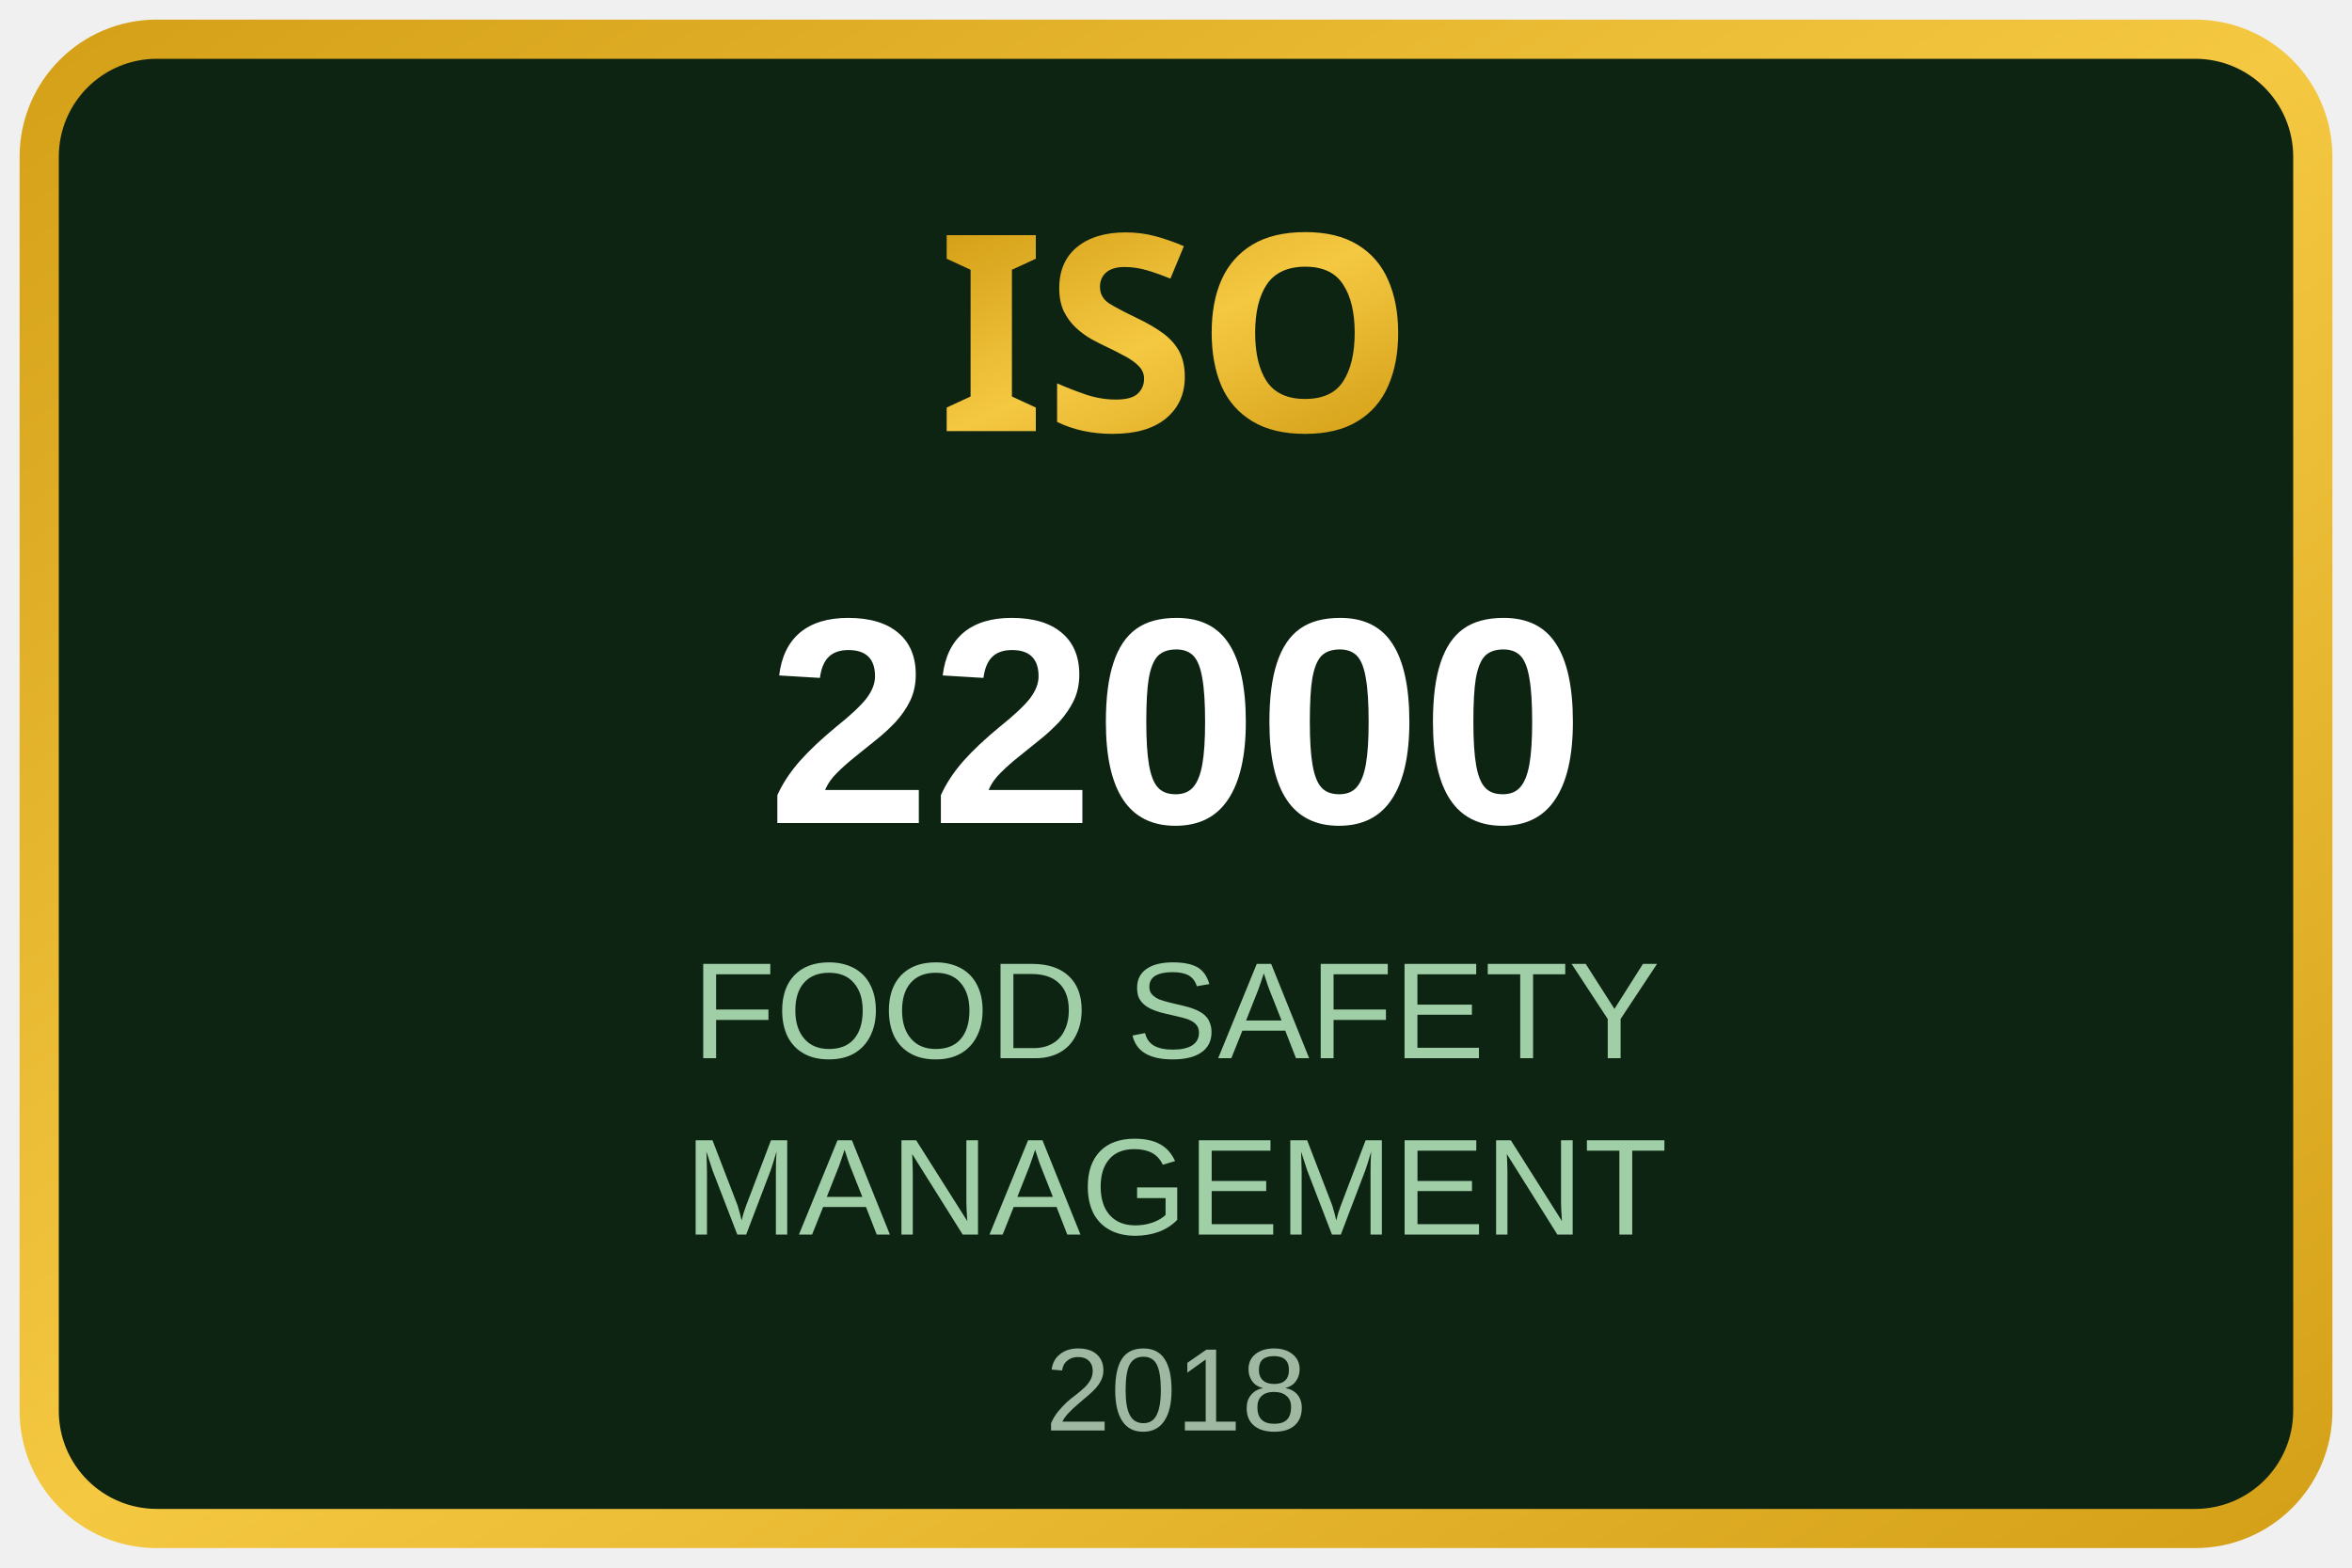
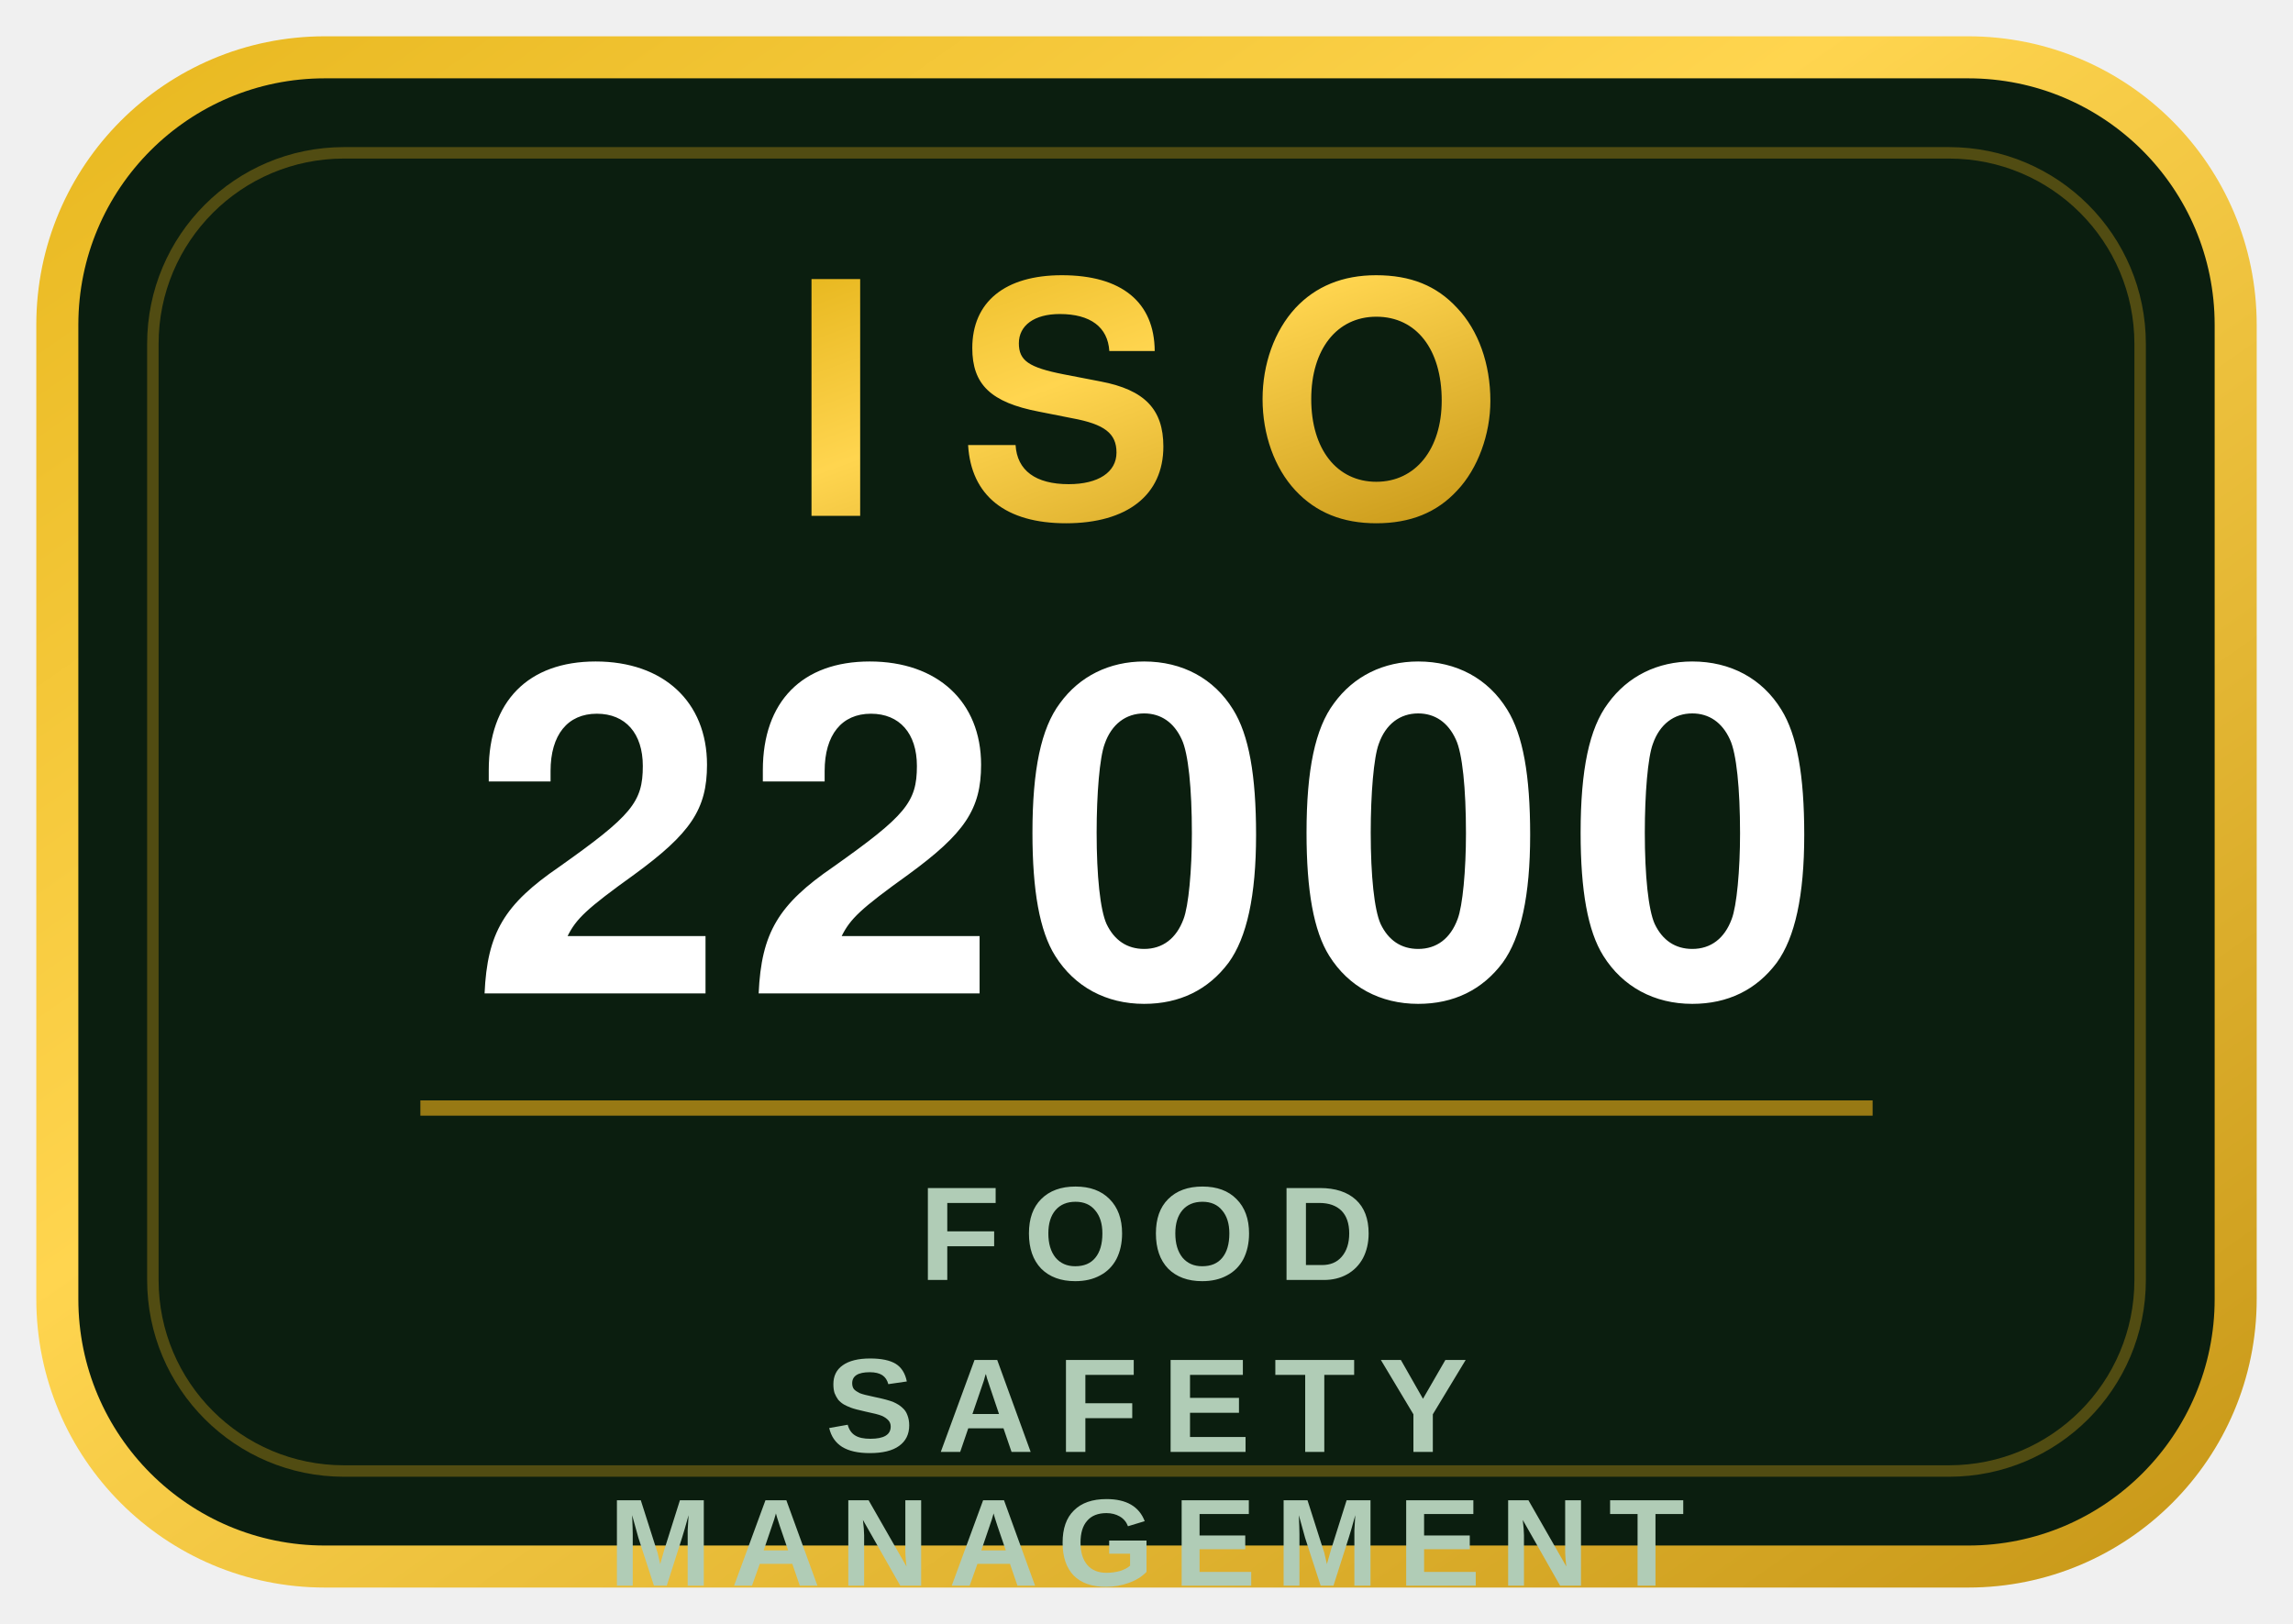
- <svg xmlns="http://www.w3.org/2000/svg" viewBox="0 0 120 80" width="120" height="80">
+ <svg xmlns="http://www.w3.org/2000/svg" viewBox="0 0 120 85" width="120" height="85">
  <defs>
-     <linearGradient id="isoGold2" x1="0%" y1="0%" x2="100%" y2="100%">
-       <stop offset="0%" style="stop-color:#D4A017" />
-       <stop offset="50%" style="stop-color:#F5C842" />
-       <stop offset="100%" style="stop-color:#D4A017" />
+     <linearGradient id="gold22000" x1="0%" y1="0%" x2="100%" y2="100%">
+       <stop offset="0%" style="stop-color:#E8B820" />
+       <stop offset="40%" style="stop-color:#FFD54F" />
+       <stop offset="100%" style="stop-color:#C89818" />
    </linearGradient>
  </defs>
-   <rect x="2" y="2" width="116" height="76" rx="6" fill="#0e2413" stroke="url(#isoGold2)" stroke-width="2" />
-   <text x="60" y="22" font-family="Arial Black, sans-serif" font-size="14" font-weight="900" fill="url(#isoGold2)" text-anchor="middle">ISO</text>
-   <text x="60" y="42" font-family="Arial, sans-serif" font-size="15" font-weight="bold" fill="white" text-anchor="middle">22000</text>
-   <text x="60" y="54" font-family="Arial, sans-serif" font-size="7" fill="#a0cfa7" text-anchor="middle">FOOD SAFETY</text>
-   <text x="60" y="63" font-family="Arial, sans-serif" font-size="7" fill="#a0cfa7" text-anchor="middle">MANAGEMENT</text>
-   <text x="60" y="73" font-family="Arial, sans-serif" font-size="6" fill="#9eb8a2" text-anchor="middle">2018</text>
+   <rect x="3" y="3" width="114" height="79" rx="14" fill="#0b1e0f" />
+   <rect x="3" y="3" width="114" height="79" rx="14" fill="none" stroke="url(#gold22000)" stroke-width="2.2" />
+   <rect x="8" y="8" width="104" height="69" rx="10" fill="none" stroke="#D4A017" stroke-width="0.6" opacity="0.35" />
+   <text x="60" y="27" font-family="'Arial Black', 'Helvetica Neue', Helvetica, Arial, sans-serif" font-size="17" font-weight="900" fill="url(#gold22000)" text-anchor="middle" letter-spacing="4">ISO</text>
+   <text x="60" y="52" font-family="'Arial Black', 'Helvetica Neue', Helvetica, Arial, sans-serif" font-size="24" font-weight="900" fill="#FFFFFF" text-anchor="middle" letter-spacing="1">22000</text>
+   <line x1="22" y1="58" x2="98" y2="58" stroke="#D4A017" stroke-width="0.8" opacity="0.7" />
+   <text x="60" y="67" font-family="Arial, Helvetica, sans-serif" font-size="7" font-weight="700" fill="#B0CCB6" text-anchor="middle" letter-spacing="1.2">FOOD</text>
+   <text x="60" y="76" font-family="Arial, Helvetica, sans-serif" font-size="7" font-weight="700" fill="#B0CCB6" text-anchor="middle" letter-spacing="1.2">SAFETY</text>
+   <text x="60" y="83" font-family="Arial, Helvetica, sans-serif" font-size="6.5" font-weight="700" fill="#B0CCB6" text-anchor="middle" letter-spacing="1">MANAGEMENT</text>
</svg>
